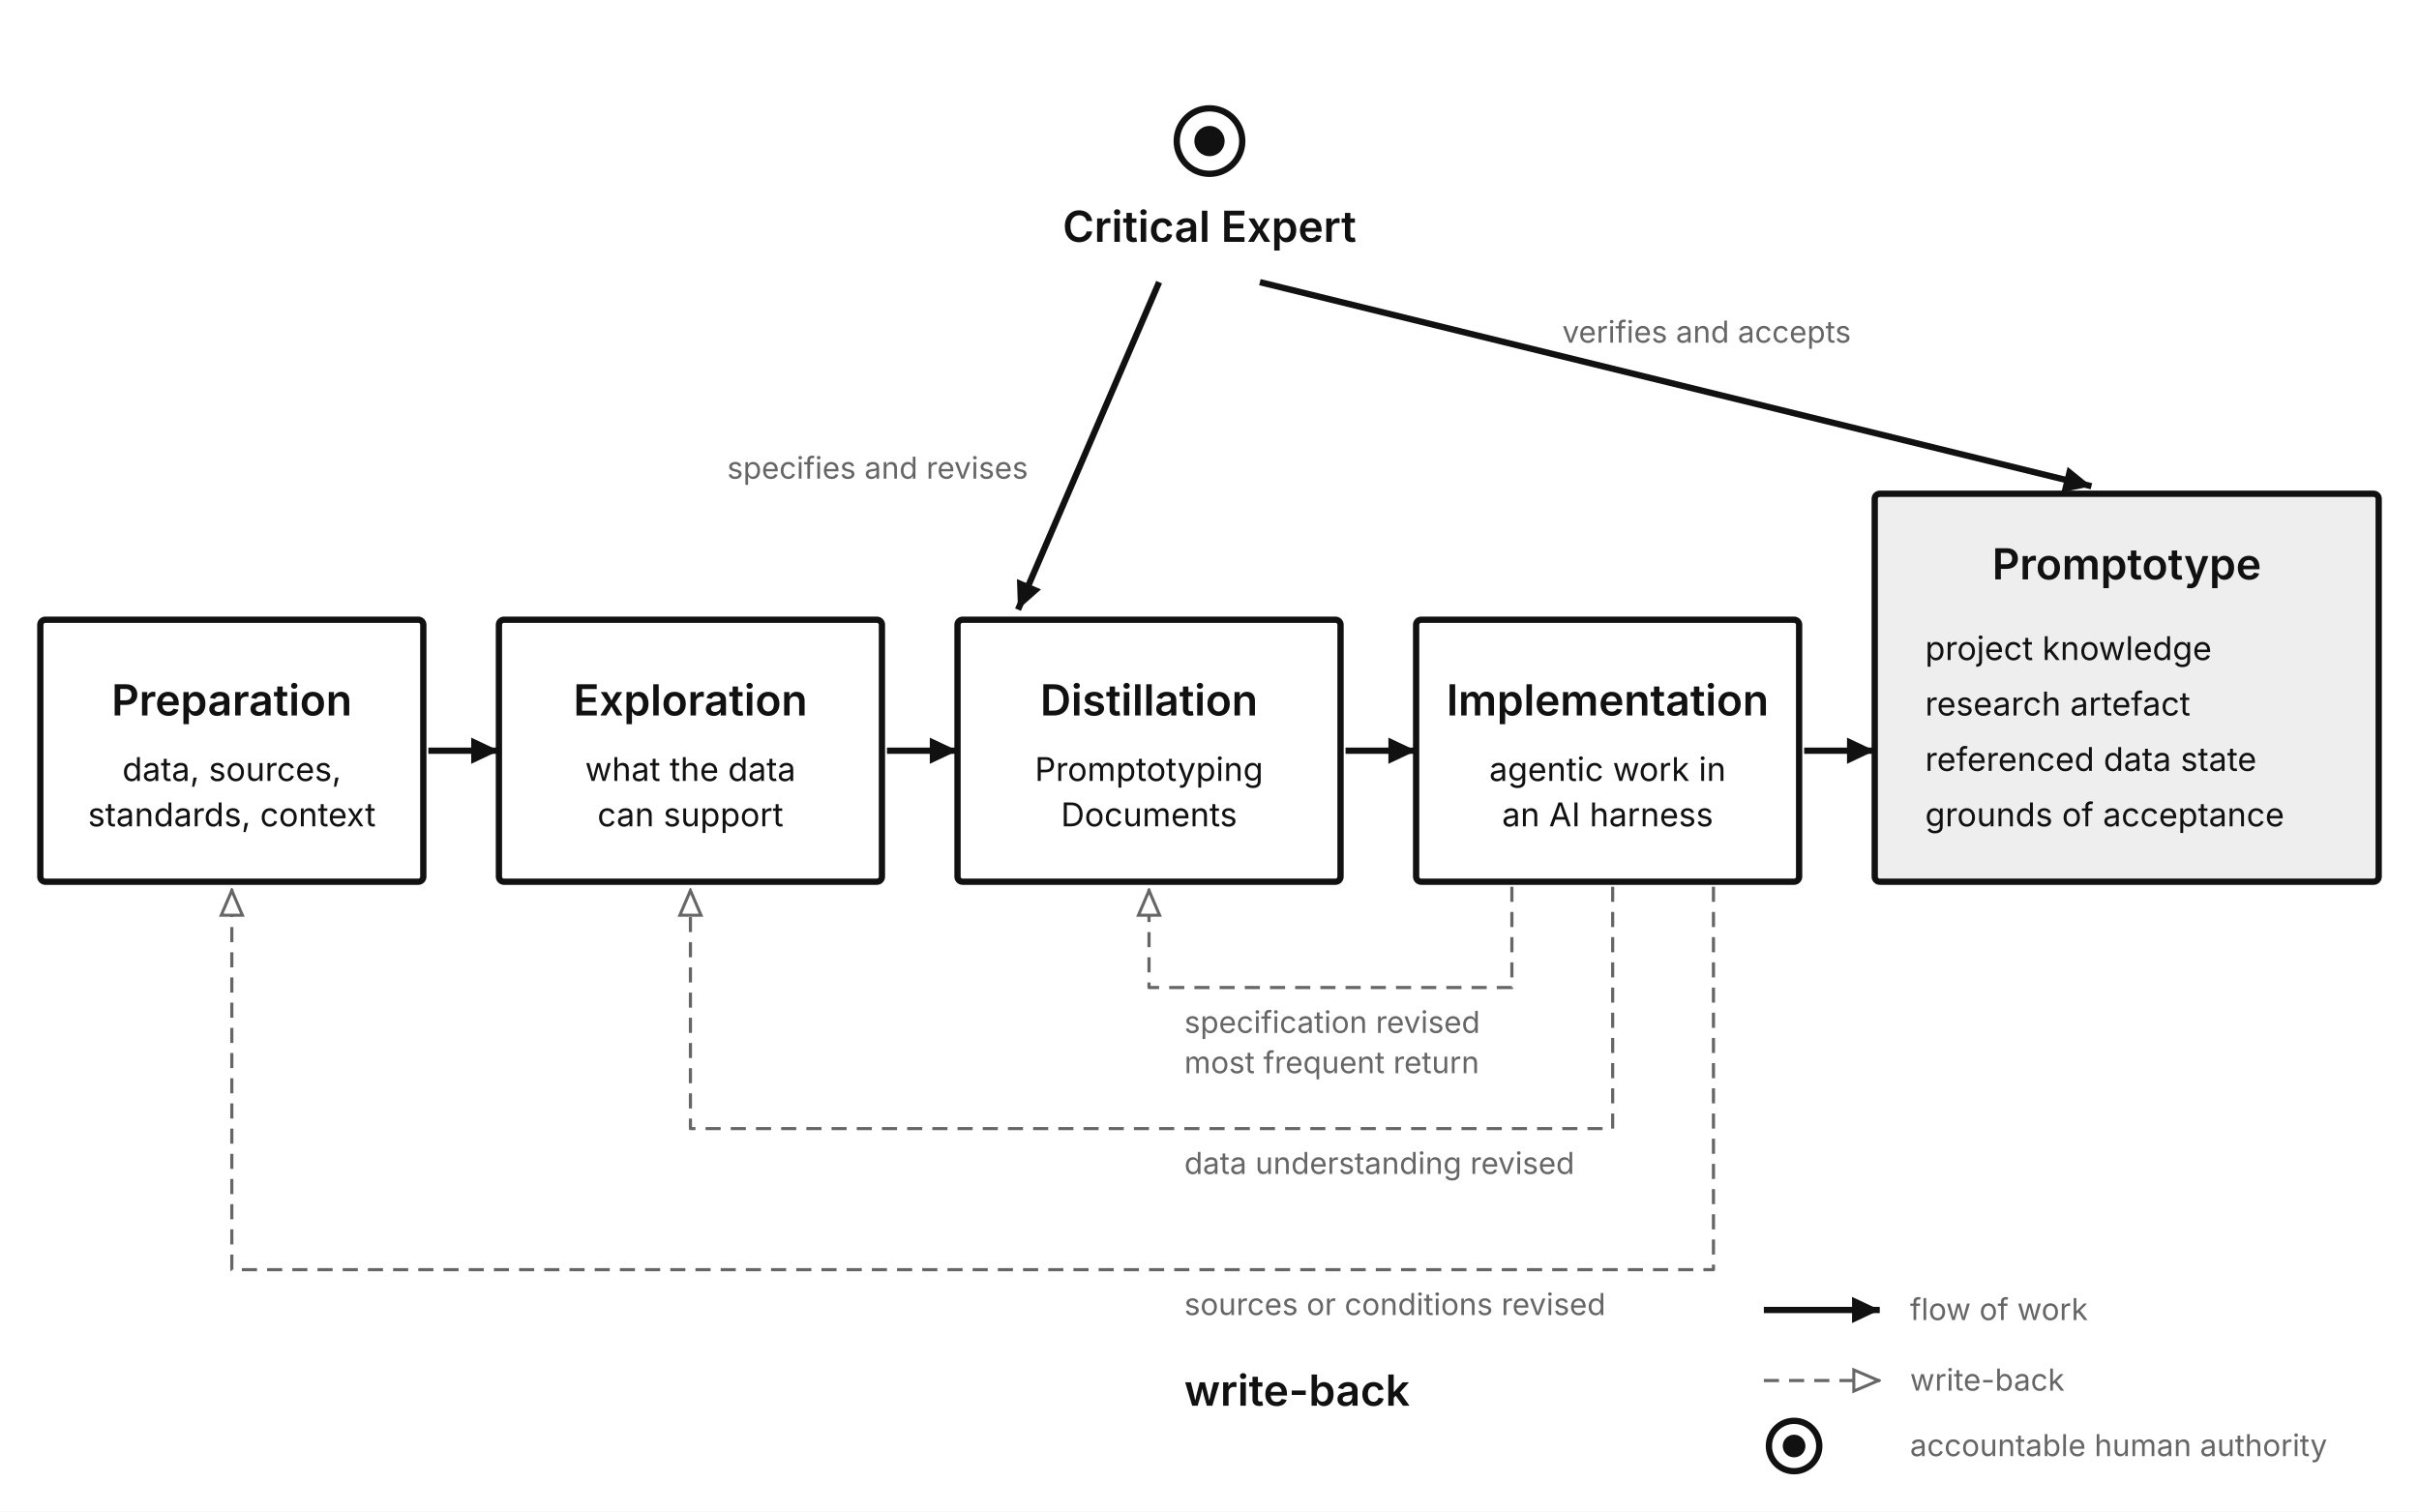
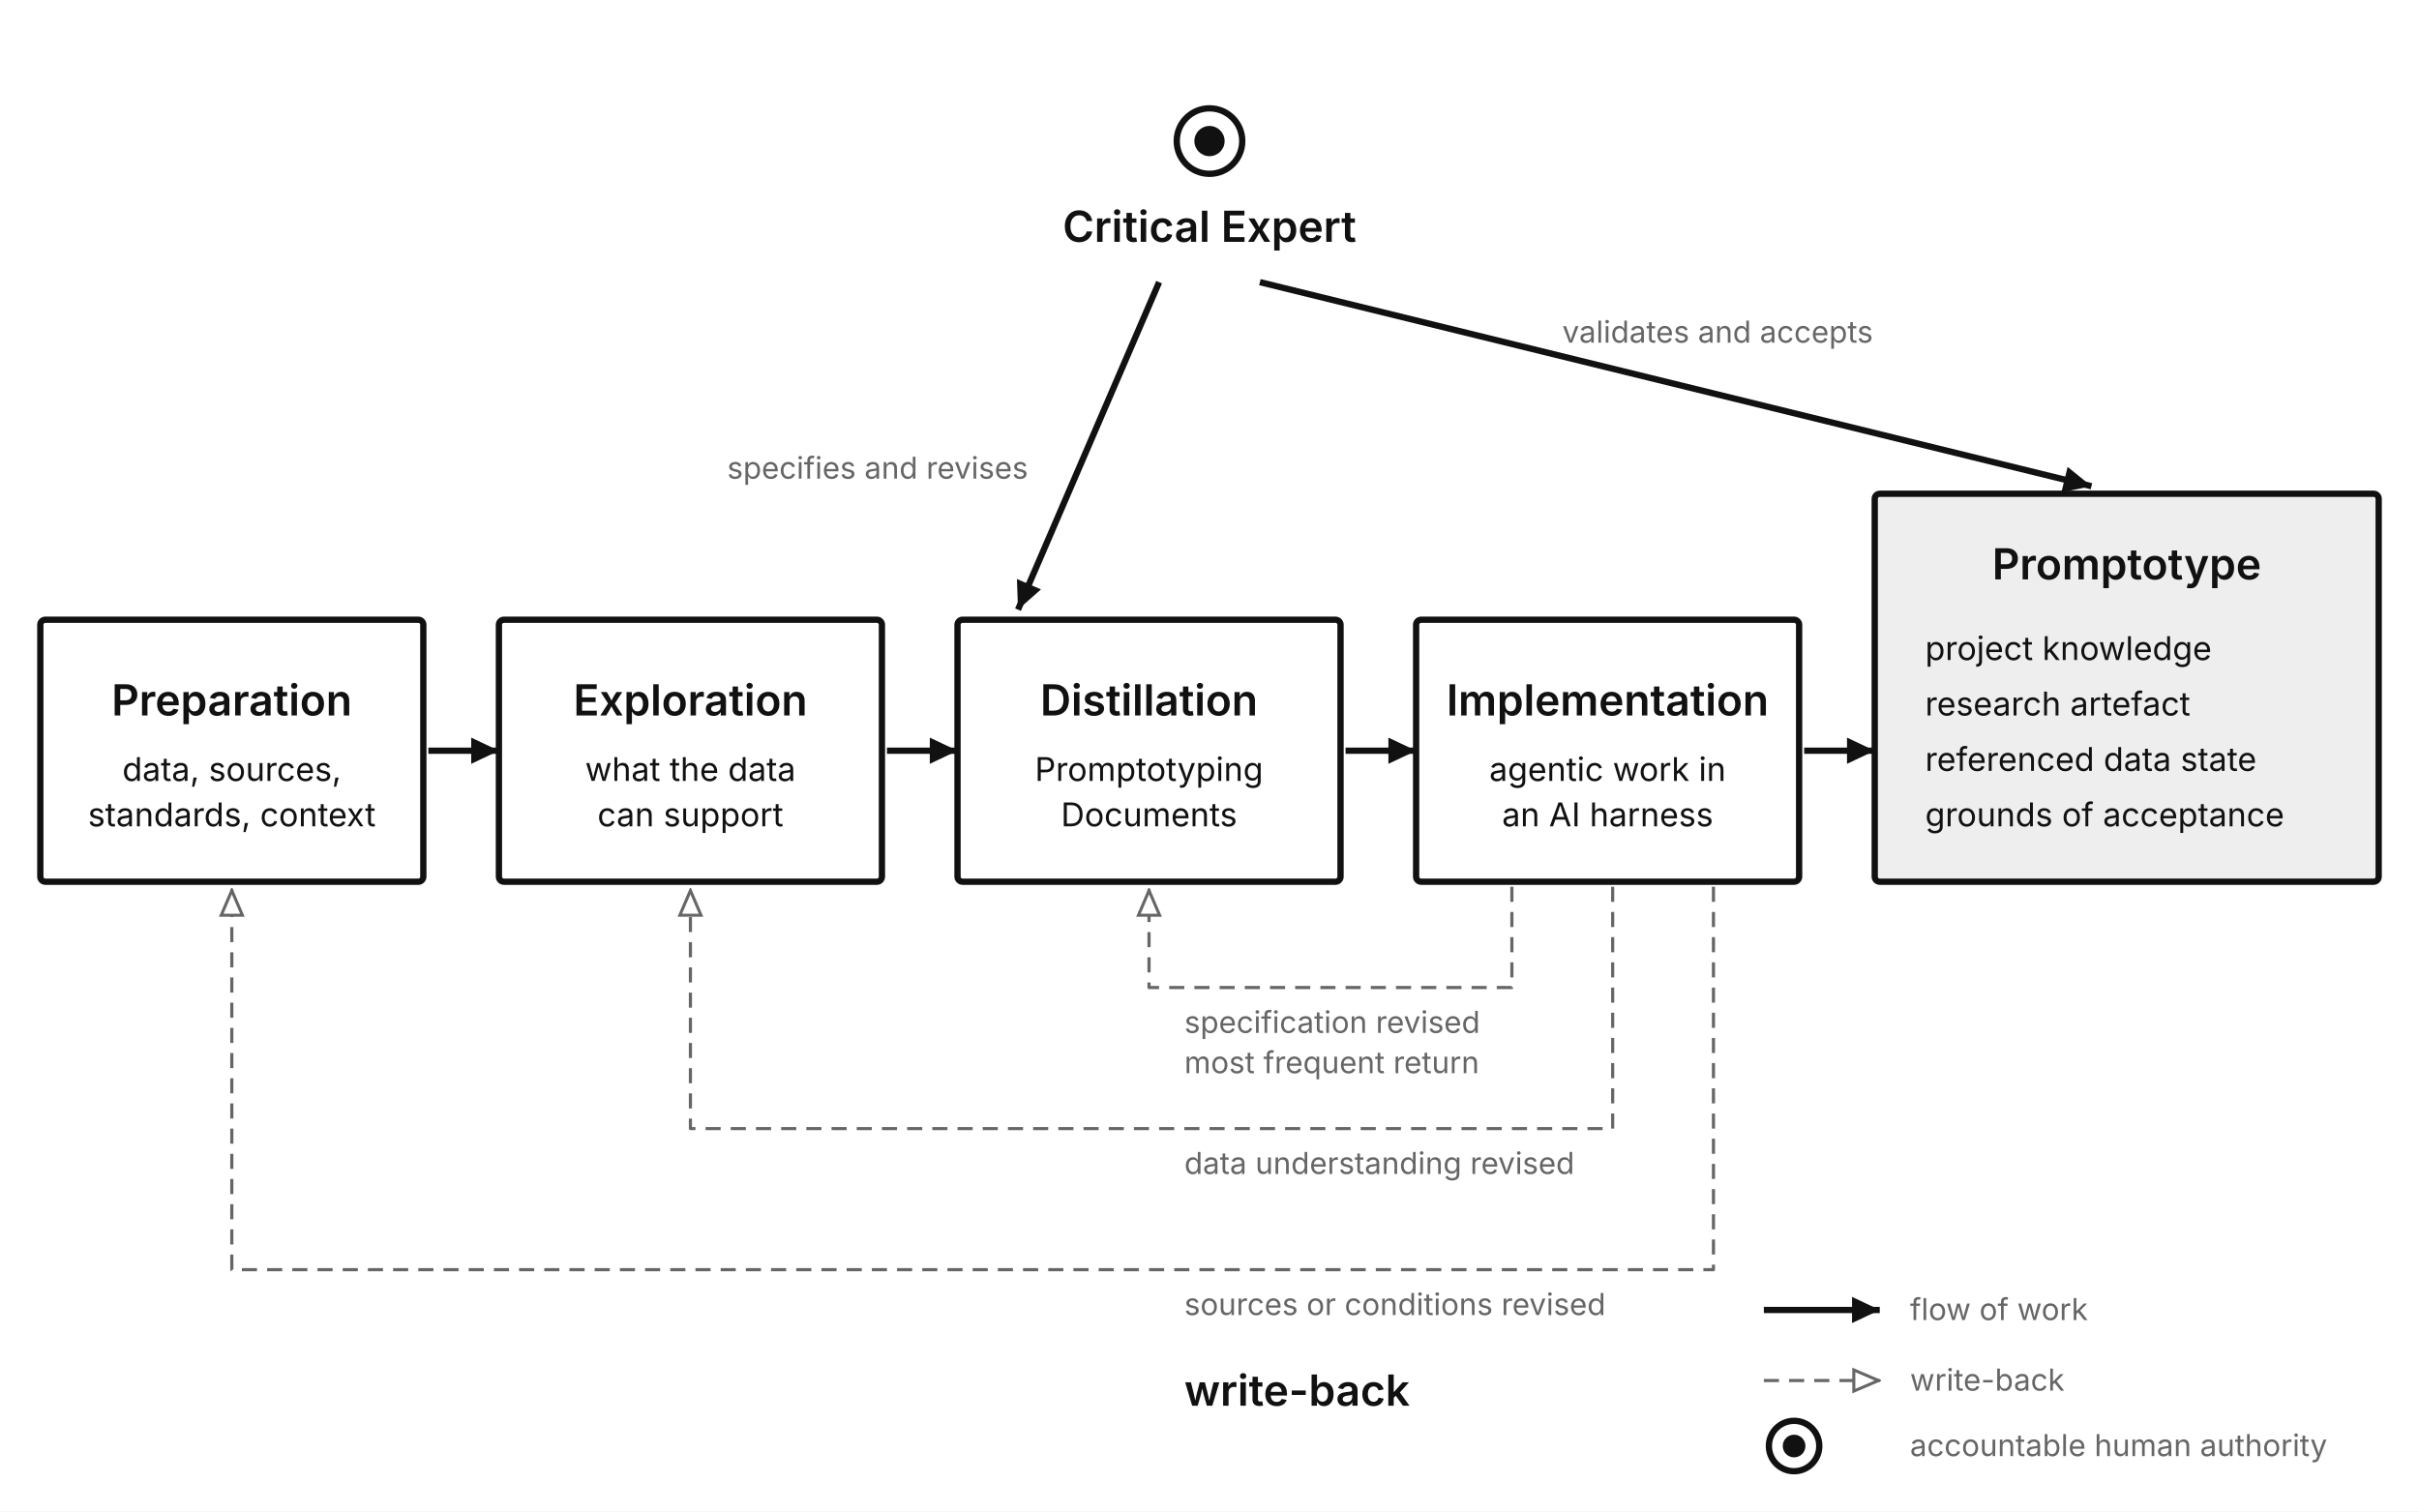
<svg xmlns="http://www.w3.org/2000/svg" viewBox="0 0 960 600" role="img" aria-labelledby="t d">
  <defs>
    <marker id="flowhead" viewBox="0 0 12 12" refX="11.5" refY="6" markerWidth="12" markerHeight="12" orient="auto" markerUnits="userSpaceOnUse">
      <path d="M0.5,0.8 L11.5,6 L0.5,11.2 Z" fill="#111111" />
    </marker>
    <marker id="supporthead" viewBox="0 0 12 12" refX="11.5" refY="6" markerWidth="12" markerHeight="12" orient="auto" markerUnits="userSpaceOnUse">
      <path d="M1.2,1.8 L11.0,6 L1.2,10.2 Z" fill="#ffffff" stroke="#666666" stroke-width="1.2" />
    </marker>
    <style>
      text { font-family: Inter, 'Segoe UI', Helvetica, Arial, sans-serif; fill: #111111; }
      .n { font-size: 17px; font-weight: 600; }
      .s { font-size: 13px; }
      .m { font-size: 13px; font-weight: 600; }
      .e { font-size: 12px; fill: #666666; }
      .box { fill: #ffffff; stroke: #111111; stroke-width: 2.5; }
      .sub { fill: #ffffff; stroke: #111111; stroke-width: 1.25; }
      .mark { fill: #eeeeee; stroke: #111111; stroke-width: 2.5; }
      .flow { fill: none; stroke: #111111; stroke-width: 2.5; stroke-linejoin: round; marker-end: url(#flowhead); }
      .plain { fill: none; stroke: #111111; stroke-width: 2.5; stroke-linejoin: round; }
      .support { fill: none; stroke: #666666; stroke-width: 1.25; stroke-linejoin: round; stroke-dasharray: 6 4; marker-end: url(#supporthead); }
      .disc { fill: #111111; }
    </style>
  </defs>
  <rect x="0" y="0" width="960" height="600" fill="#ffffff" />
  <circle cx="480" cy="56" r="13" fill="#ffffff" stroke="#111111" stroke-width="2.5" />
  <circle cx="480" cy="56" r="6" class="disc" />
  <text class="n" x="480" y="96" text-anchor="middle">Critical Expert</text>
  <path class="flow" d="M460,112 L404,242" />
  <path class="flow" d="M500,112 L830,193" />
  <text class="e" x="408" y="190" text-anchor="end">specifies and revises</text>
-   <text class="e" x="620" y="136">verifies and accepts</text>
+   <text class="e" x="620" y="136">validates and accepts</text>
  <rect class="box" x="16" y="246" width="152" height="104" rx="2" />
  <text class="n" x="92" y="284" text-anchor="middle">Preparation</text>
  <text class="s" x="92" y="310" text-anchor="middle">data, sources,</text>
  <text class="s" x="92" y="328" text-anchor="middle">standards, context</text>
  <rect class="box" x="198" y="246" width="152" height="104" rx="2" />
  <text class="n" x="274" y="284" text-anchor="middle">Exploration</text>
  <text class="s" x="274" y="310" text-anchor="middle">what the data</text>
  <text class="s" x="274" y="328" text-anchor="middle">can support</text>
  <rect class="box" x="380" y="246" width="152" height="104" rx="2" />
  <text class="n" x="456" y="284" text-anchor="middle">Distillation</text>
  <text class="s" x="456" y="310" text-anchor="middle">Promptotyping</text>
  <text class="s" x="456" y="328" text-anchor="middle">Documents</text>
  <rect class="box" x="562" y="246" width="152" height="104" rx="2" />
  <text class="n" x="638" y="284" text-anchor="middle">Implementation</text>
  <text class="s" x="638" y="310" text-anchor="middle">agentic work in</text>
  <text class="s" x="638" y="328" text-anchor="middle">an AI harness</text>
  <rect class="mark" x="744" y="196" width="200" height="154" rx="2" />
  <text class="n" x="844" y="230" text-anchor="middle">Promptotype</text>
  <text class="s" x="764" y="262">project knowledge</text>
  <text class="s" x="764" y="284">research artefact</text>
  <text class="s" x="764" y="306">referenced data state</text>
  <text class="s" x="764" y="328">grounds of acceptance</text>
  <path class="flow" d="M170,298 H198" />
  <path class="flow" d="M352,298 H380" />
  <path class="flow" d="M534,298 H562" />
  <path class="flow" d="M716,298 H744" />
  <path class="support" d="M600,352 V392 H456 V353" />
  <path class="support" d="M640,352 V448 H274 V353" />
  <path class="support" d="M680,352 V504 H92 V353" />
  <text class="e" x="470" y="410">specification revised</text>
  <text class="e" x="470" y="426">most frequent return</text>
  <text class="e" x="470" y="466">data understanding revised</text>
  <text class="e" x="470" y="522">sources or conditions revised</text>
  <text class="n" x="470" y="558">write-back</text>
  <path class="flow" d="M700,520 H746" />
  <text class="e" x="758" y="524">flow of work</text>
  <path class="support" d="M700,548 H746" />
  <text class="e" x="758" y="552">write-back</text>
  <circle cx="712" cy="574" r="10" fill="#ffffff" stroke="#111111" stroke-width="2.5" />
  <circle cx="712" cy="574" r="4.5" class="disc" />
  <text class="e" x="758" y="578">accountable human authority</text>
</svg>
